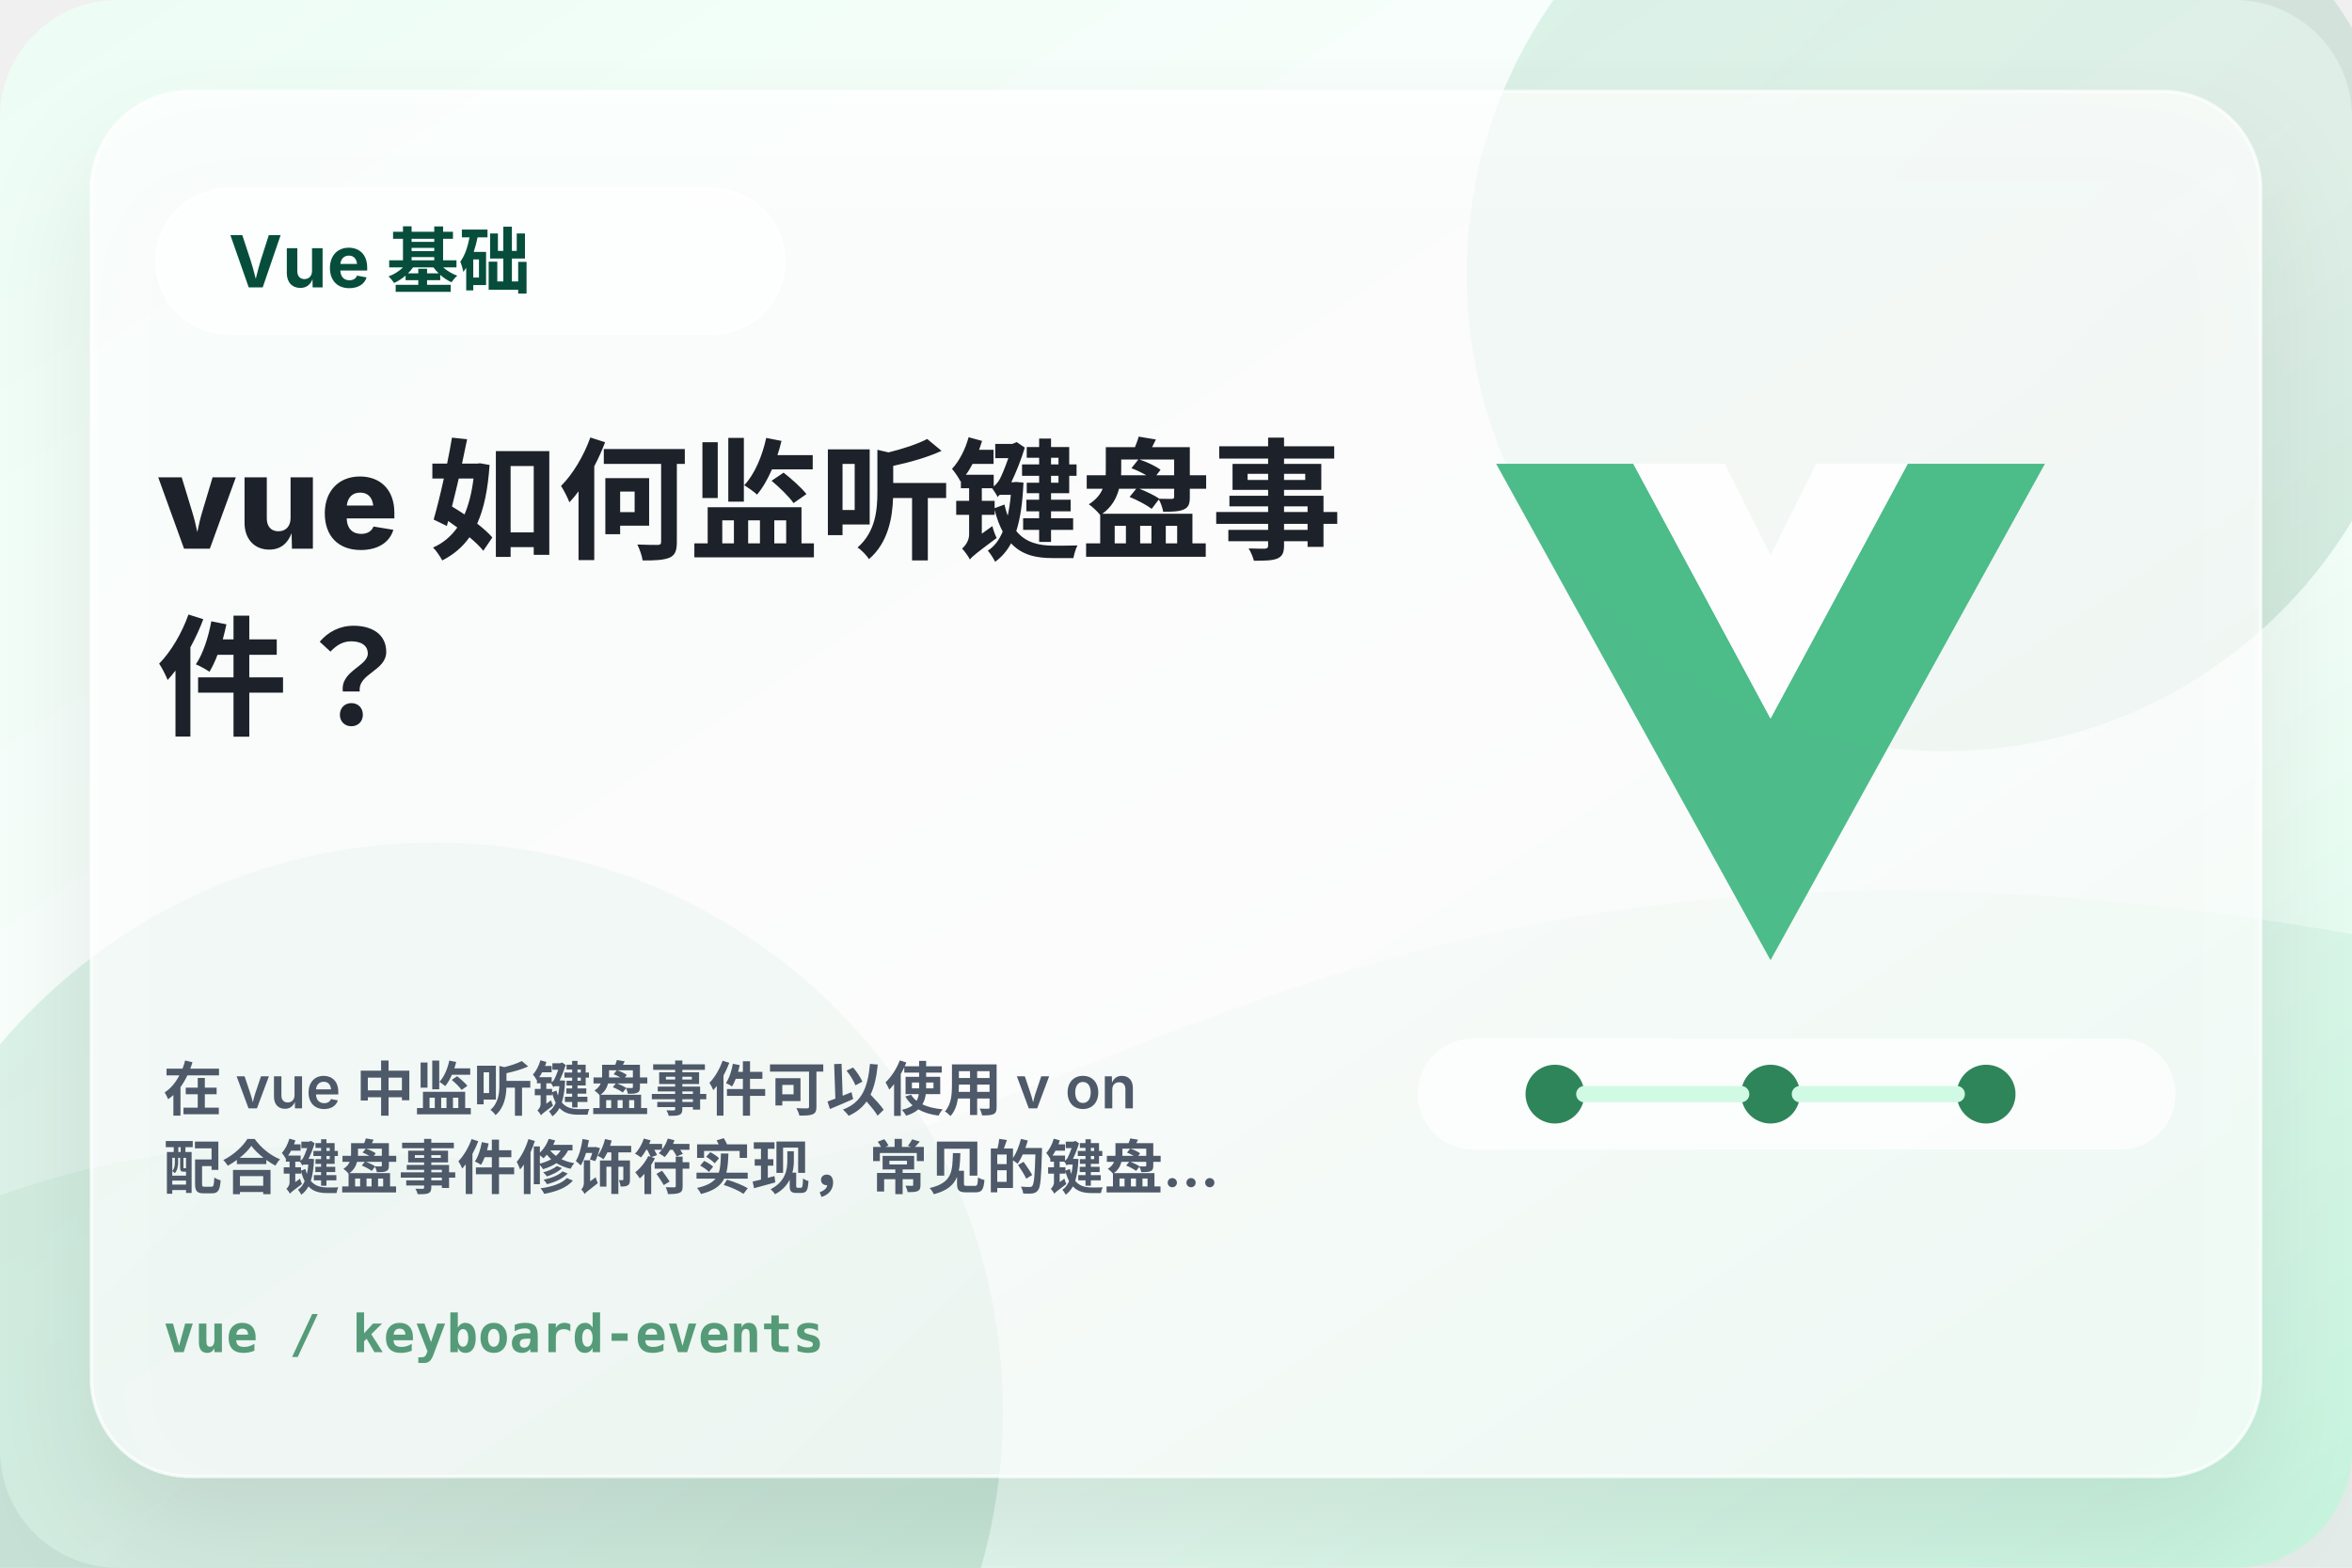
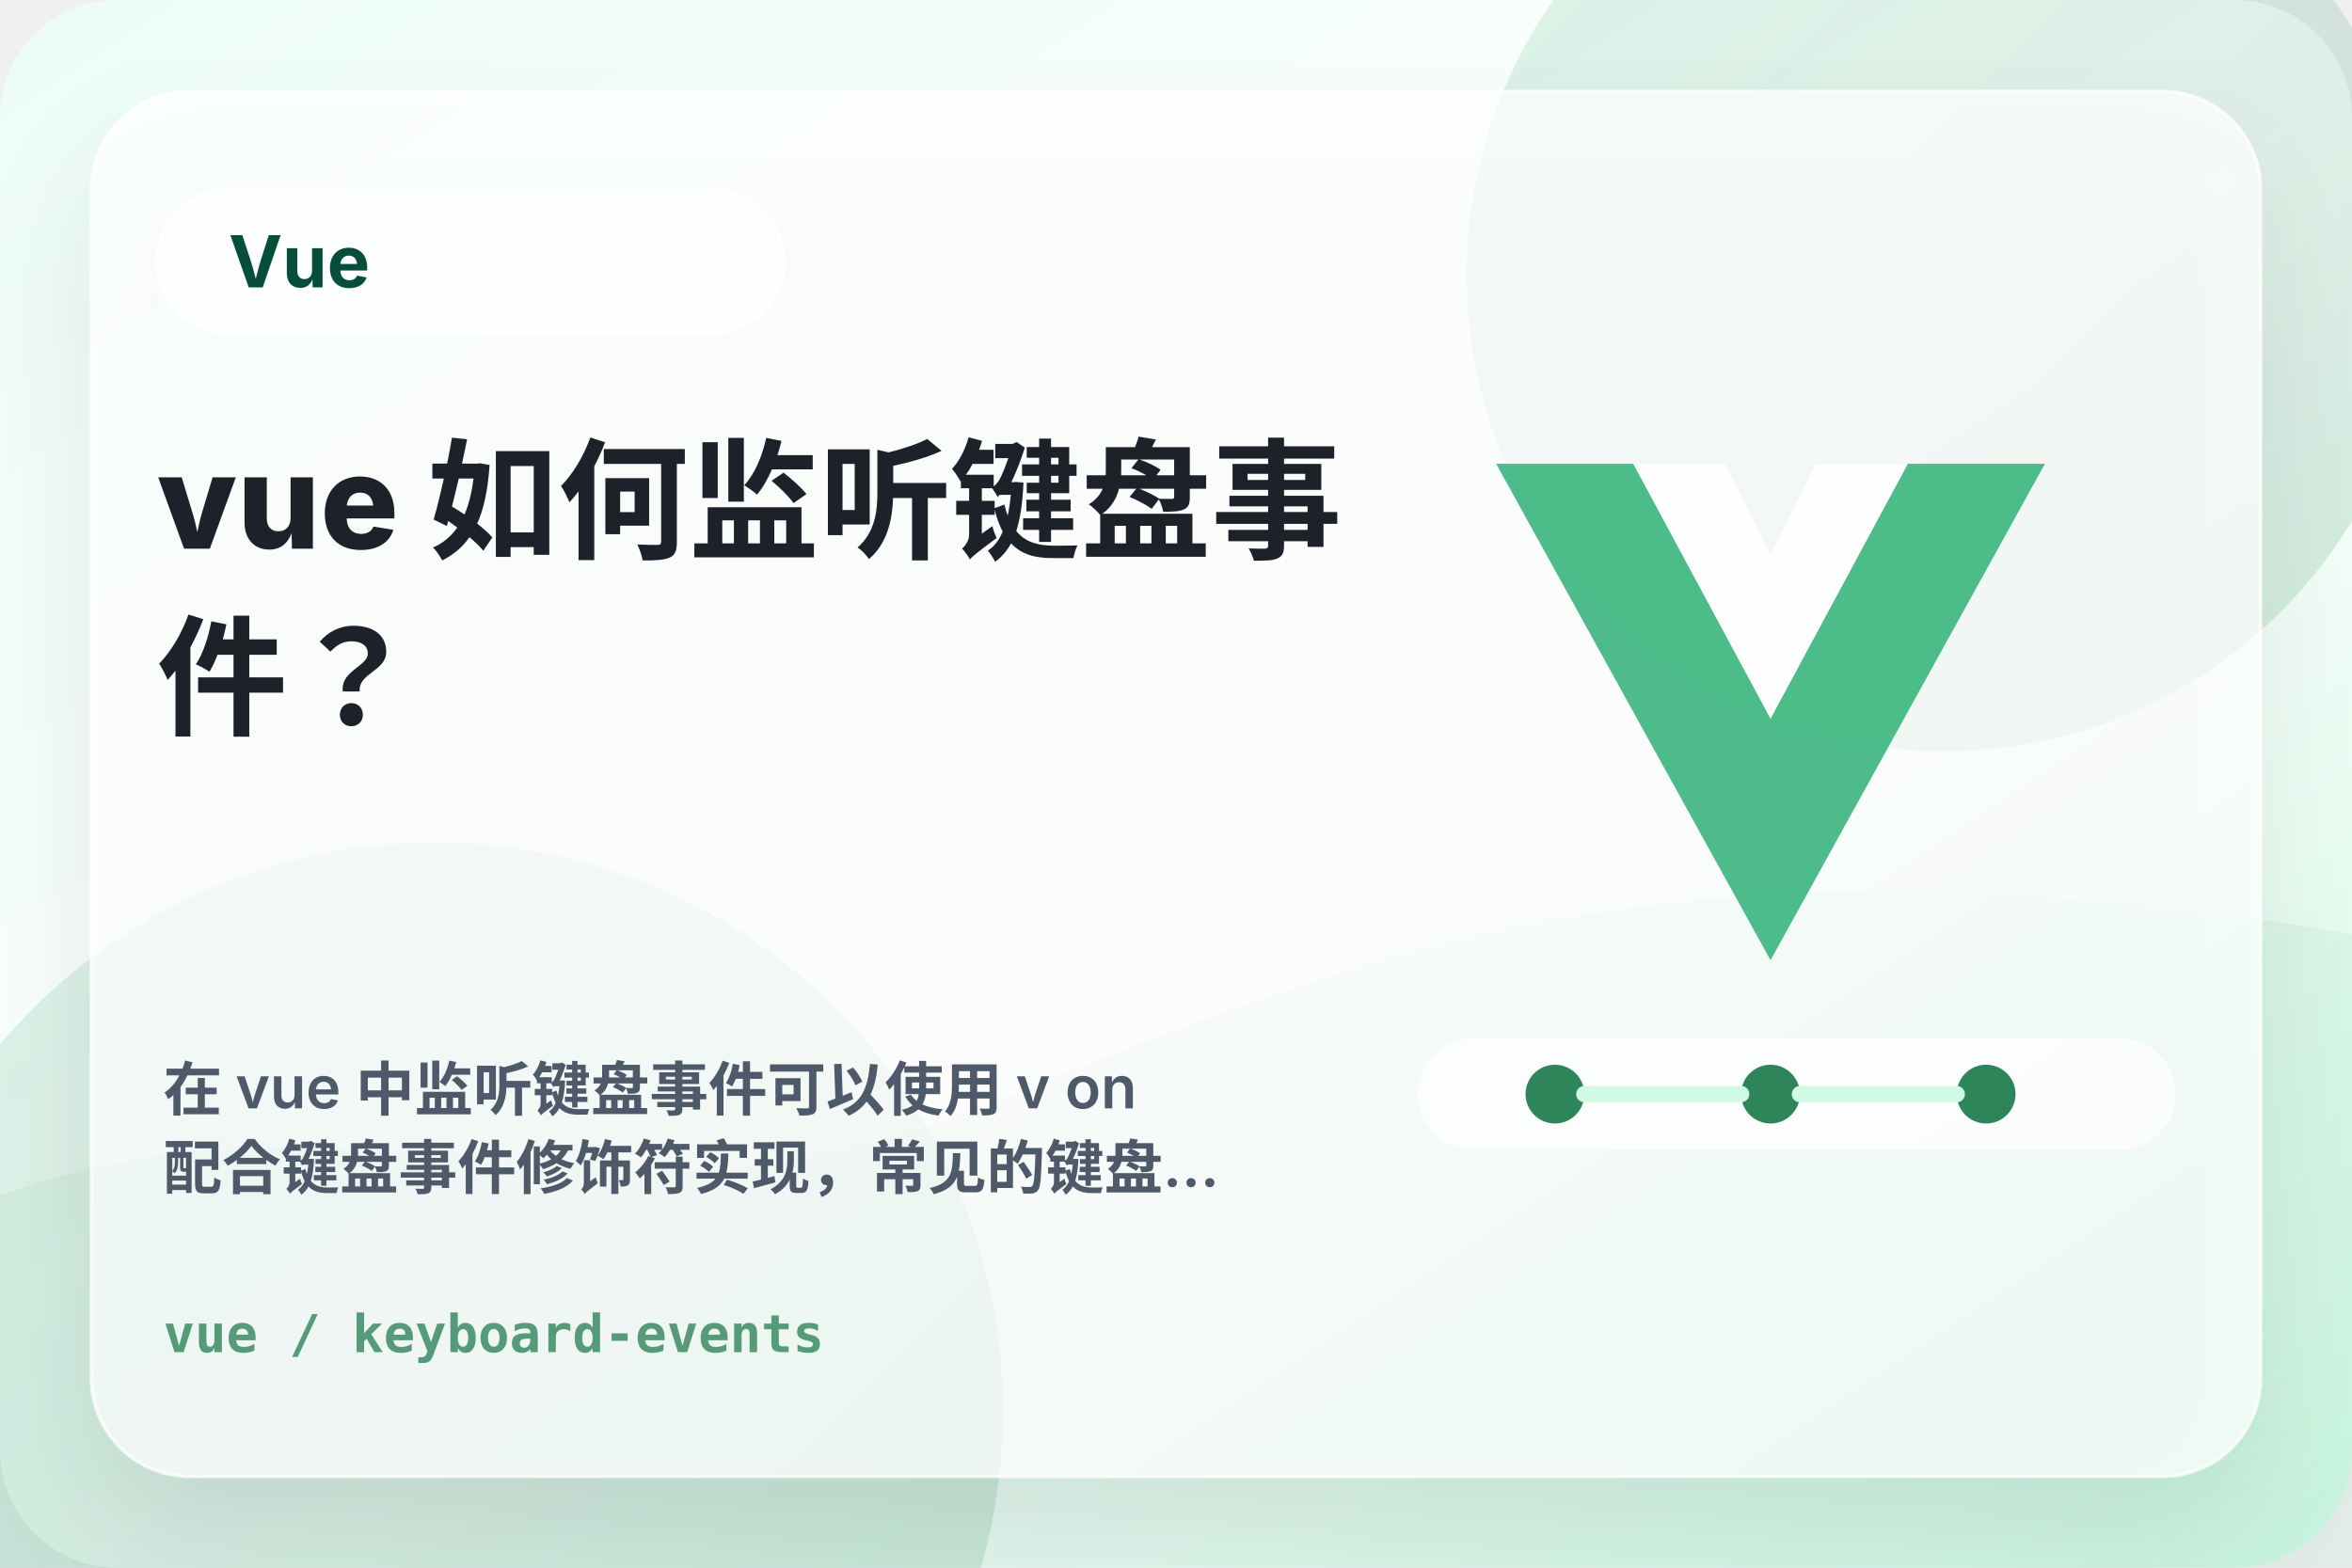
<svg xmlns="http://www.w3.org/2000/svg" viewBox="0 0 720 480" role="img" aria-labelledby="title desc">
  <defs>
    <linearGradient id="bg" x1="0" y1="0" x2="1" y2="1">
      <stop offset="0%" stop-color="#ecfdf5" />
      <stop offset="54%" stop-color="#ffffff" />
      <stop offset="100%" stop-color="#d1fae5" />
    </linearGradient>
    <linearGradient id="accent" x1="0" y1="0" x2="1" y2="1">
      <stop offset="0%" stop-color="#42b883" />
      <stop offset="100%" stop-color="#2f855a" />
    </linearGradient>
    <filter id="shadow" x="-20%" y="-20%" width="140%" height="150%">
      <feDropShadow dx="0" dy="18" stdDeviation="18" flood-color="#1d2129" flood-opacity="0.12" />
    </filter>
    <style>
      .bg {
        fill: url(#bg);
      }
      .orb {
        fill: url(#accent);
        opacity: 0.16;
      }
      .panel {
        fill: rgba(255, 255, 255, 0.68);
        stroke: rgba(255, 255, 255, 0.72);
        filter: url(#shadow);
      }
      .tag {
        fill: #064e3b;
        font:
          700 22px Inter,
          'Microsoft YaHei',
          sans-serif;
        letter-spacing: 0;
      }
      .tag-bg {
        fill: rgba(255, 255, 255, 0.72);
        stroke: rgba(255, 255, 255, 0.9);
      }
      .title-line {
        fill: #1d2129;
        font:
          800 40px Inter,
          'Microsoft YaHei',
          sans-serif;
        letter-spacing: 0;
      }
      .desc-line {
        fill: #4e5969;
        font:
          600 18px Inter,
          'Microsoft YaHei',
          sans-serif;
        letter-spacing: 0;
      }
      .slug {
        fill: #2f855a;
        font:
          700 16px 'Cascadia Mono',
          Consolas,
          monospace;
        opacity: 0.8;
      }
    </style>
  </defs>
  <rect class="bg" width="720" height="480" rx="36" />
  <circle class="orb" cx="595" cy="84" r="146" />
  <circle class="orb" cx="133" cy="432" r="174" />
  <path d="M0 366 C112 326 178 384 286 344 C390 306 492 246 720 286 L720 480 L0 480 Z" fill="#42b883" opacity="0.08" />
  <rect class="panel" x="28" y="28" width="664" height="424" rx="30" />
  <rect class="tag-bg" x="48" y="58" width="192" height="44" rx="22" />
-   <text class="tag" x="70" y="88">Vue 基础</text>
+   <text class="tag" x="70" y="88">Vue</text>
  <g transform="translate(420 116)">
    <path d="M38 26 L122 178 L206 26 H164 L122 104 L80 26 Z" fill="#42b883" opacity="0.94" />
    <path d="M80 26 L122 104 L164 26 H136 L122 54 L108 26 Z" fill="#ffffff" opacity="0.92" />
    <rect x="14" y="202" width="232" height="34" rx="17" fill="#ffffff" opacity="0.75" />
    <circle cx="56" cy="219" r="9" fill="#2f855a" />
    <circle cx="122" cy="219" r="9" fill="#2f855a" />
    <circle cx="188" cy="219" r="9" fill="#2f855a" />
    <path d="M65 219 H113 M131 219 H179" stroke="#d1fae5" stroke-width="5" stroke-linecap="round" />
  </g>
  <text class="title-line" x="48" y="168">vue 如何监听键盘事</text>
  <text class="title-line" x="48" y="222">件？</text>
  <text class="desc-line" x="50" y="340">在 vue 中监听键盘事件可以使用 v on</text>
  <text class="desc-line" x="50" y="364">配合键盘事件修饰符实现，常见的键盘...</text>
  <text class="slug" x="50" y="414">vue / keyboard-events</text>
</svg>
